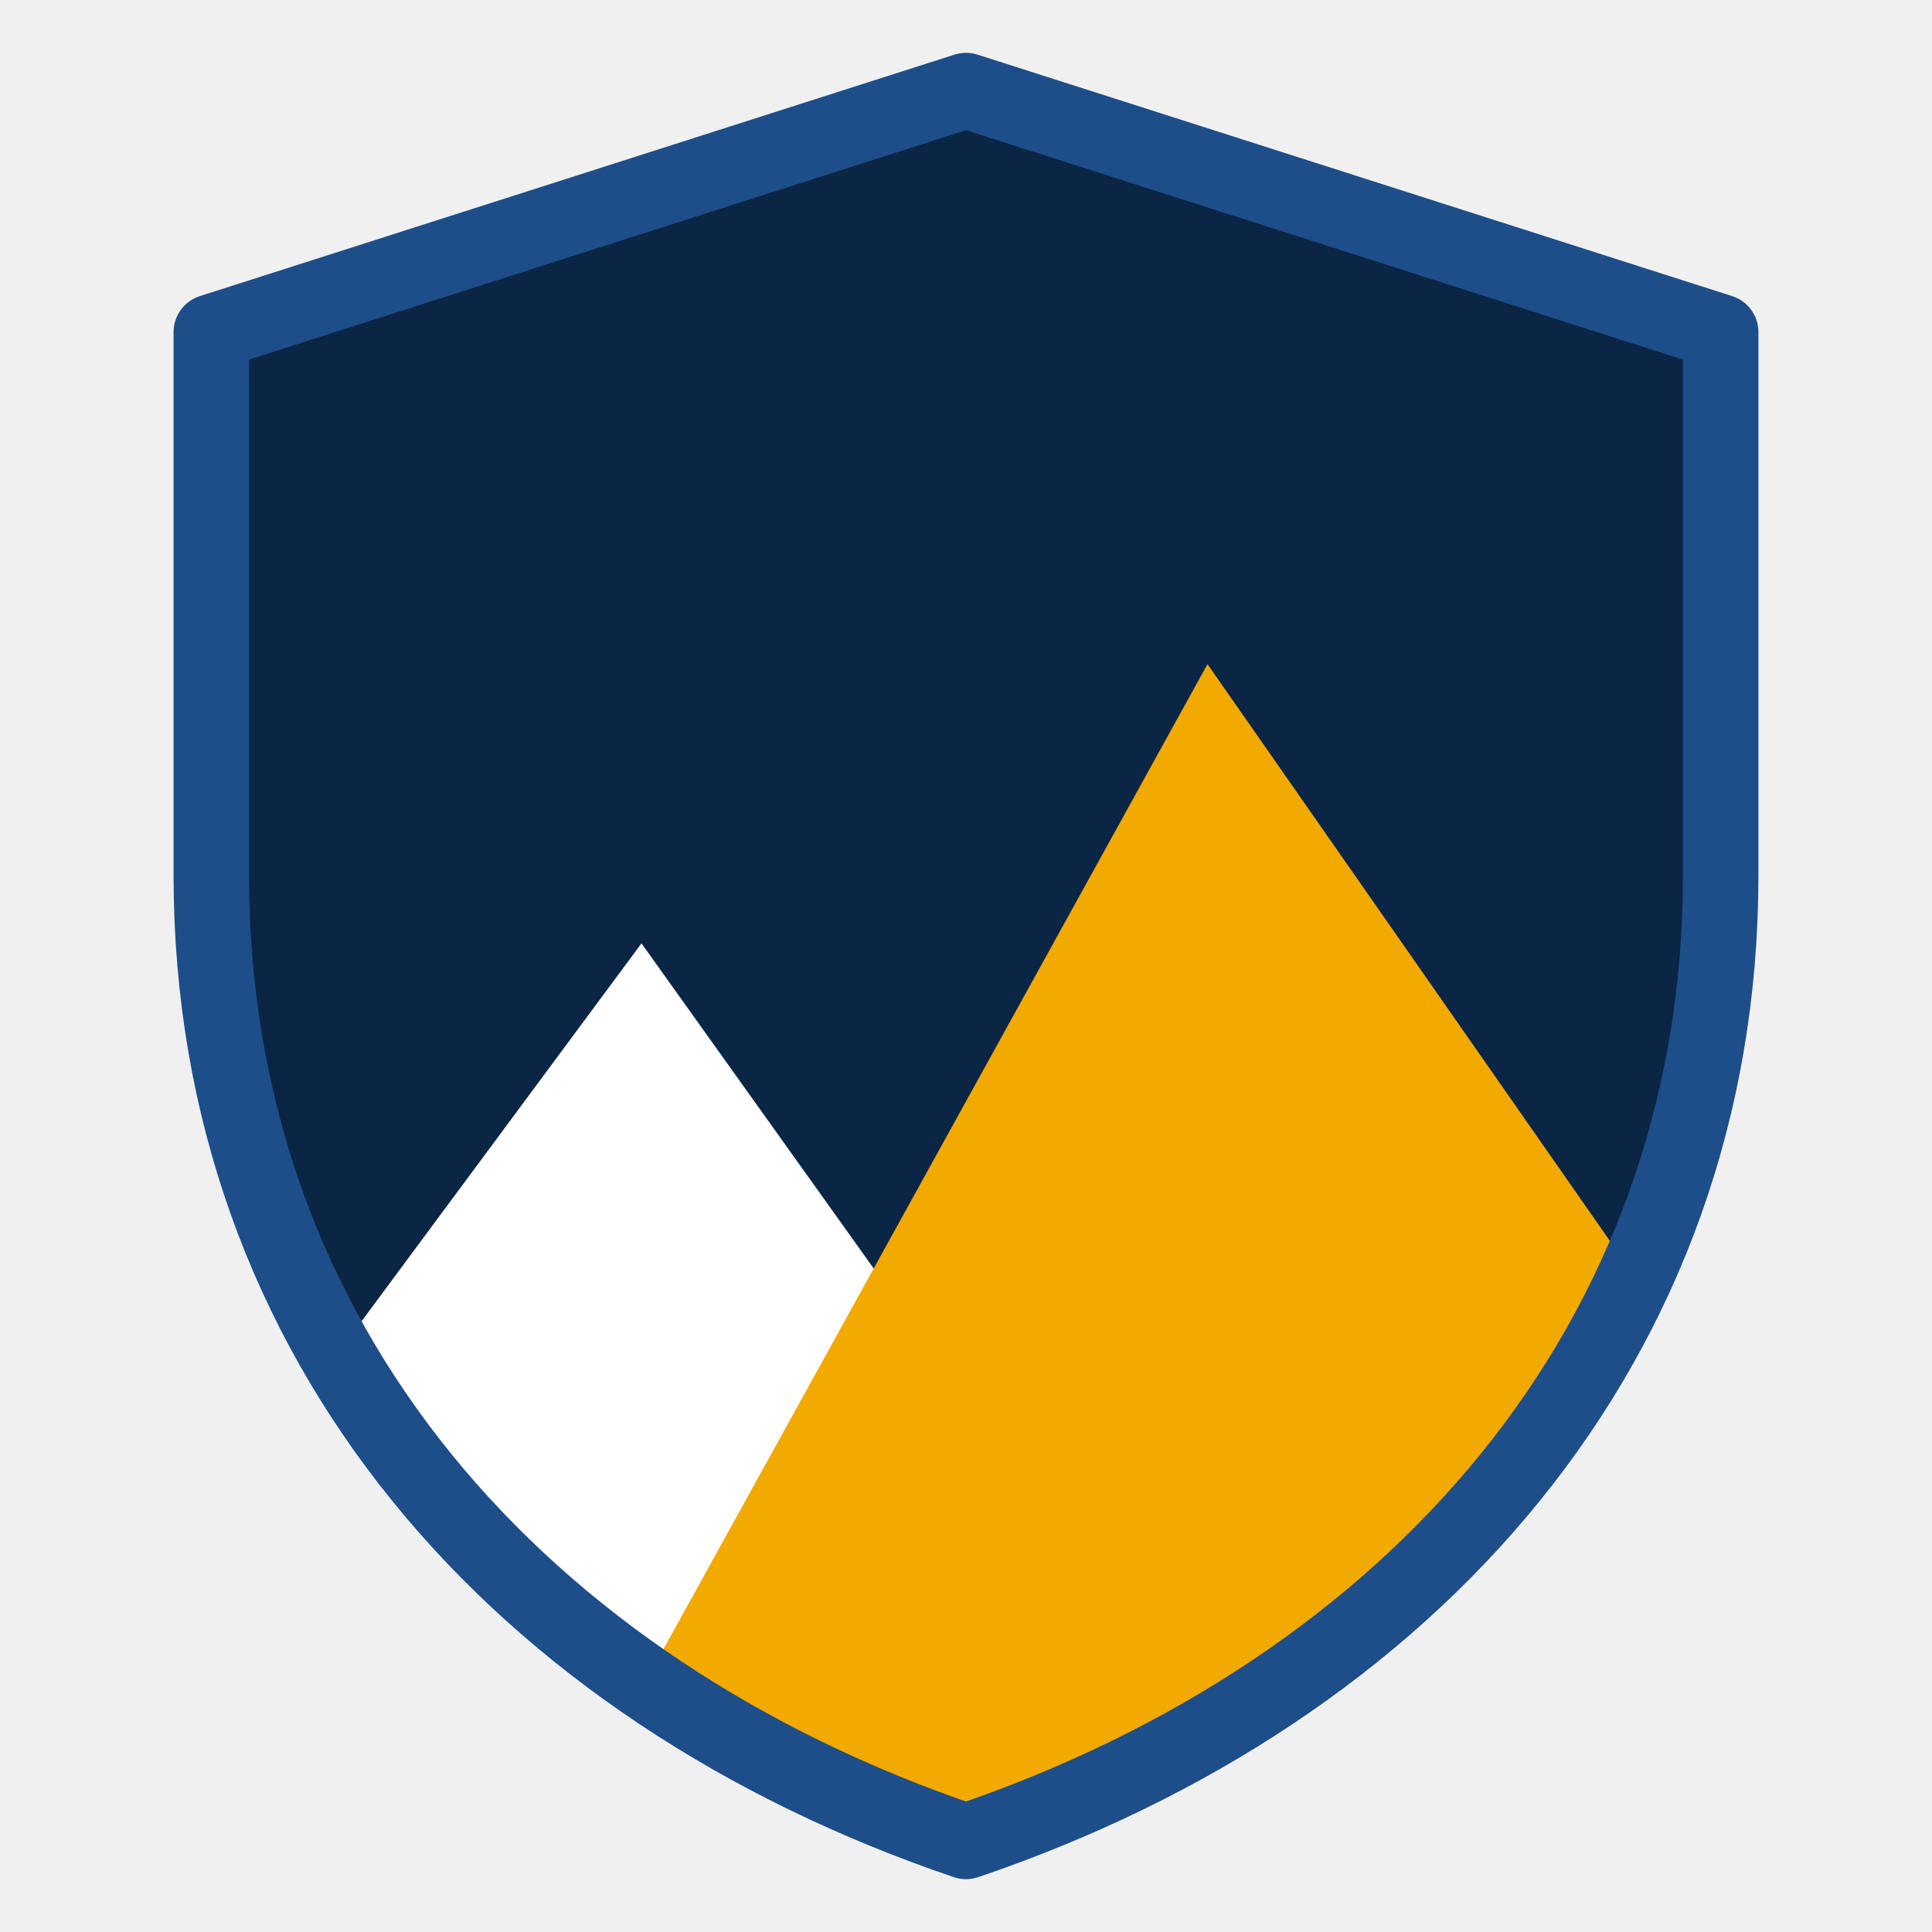
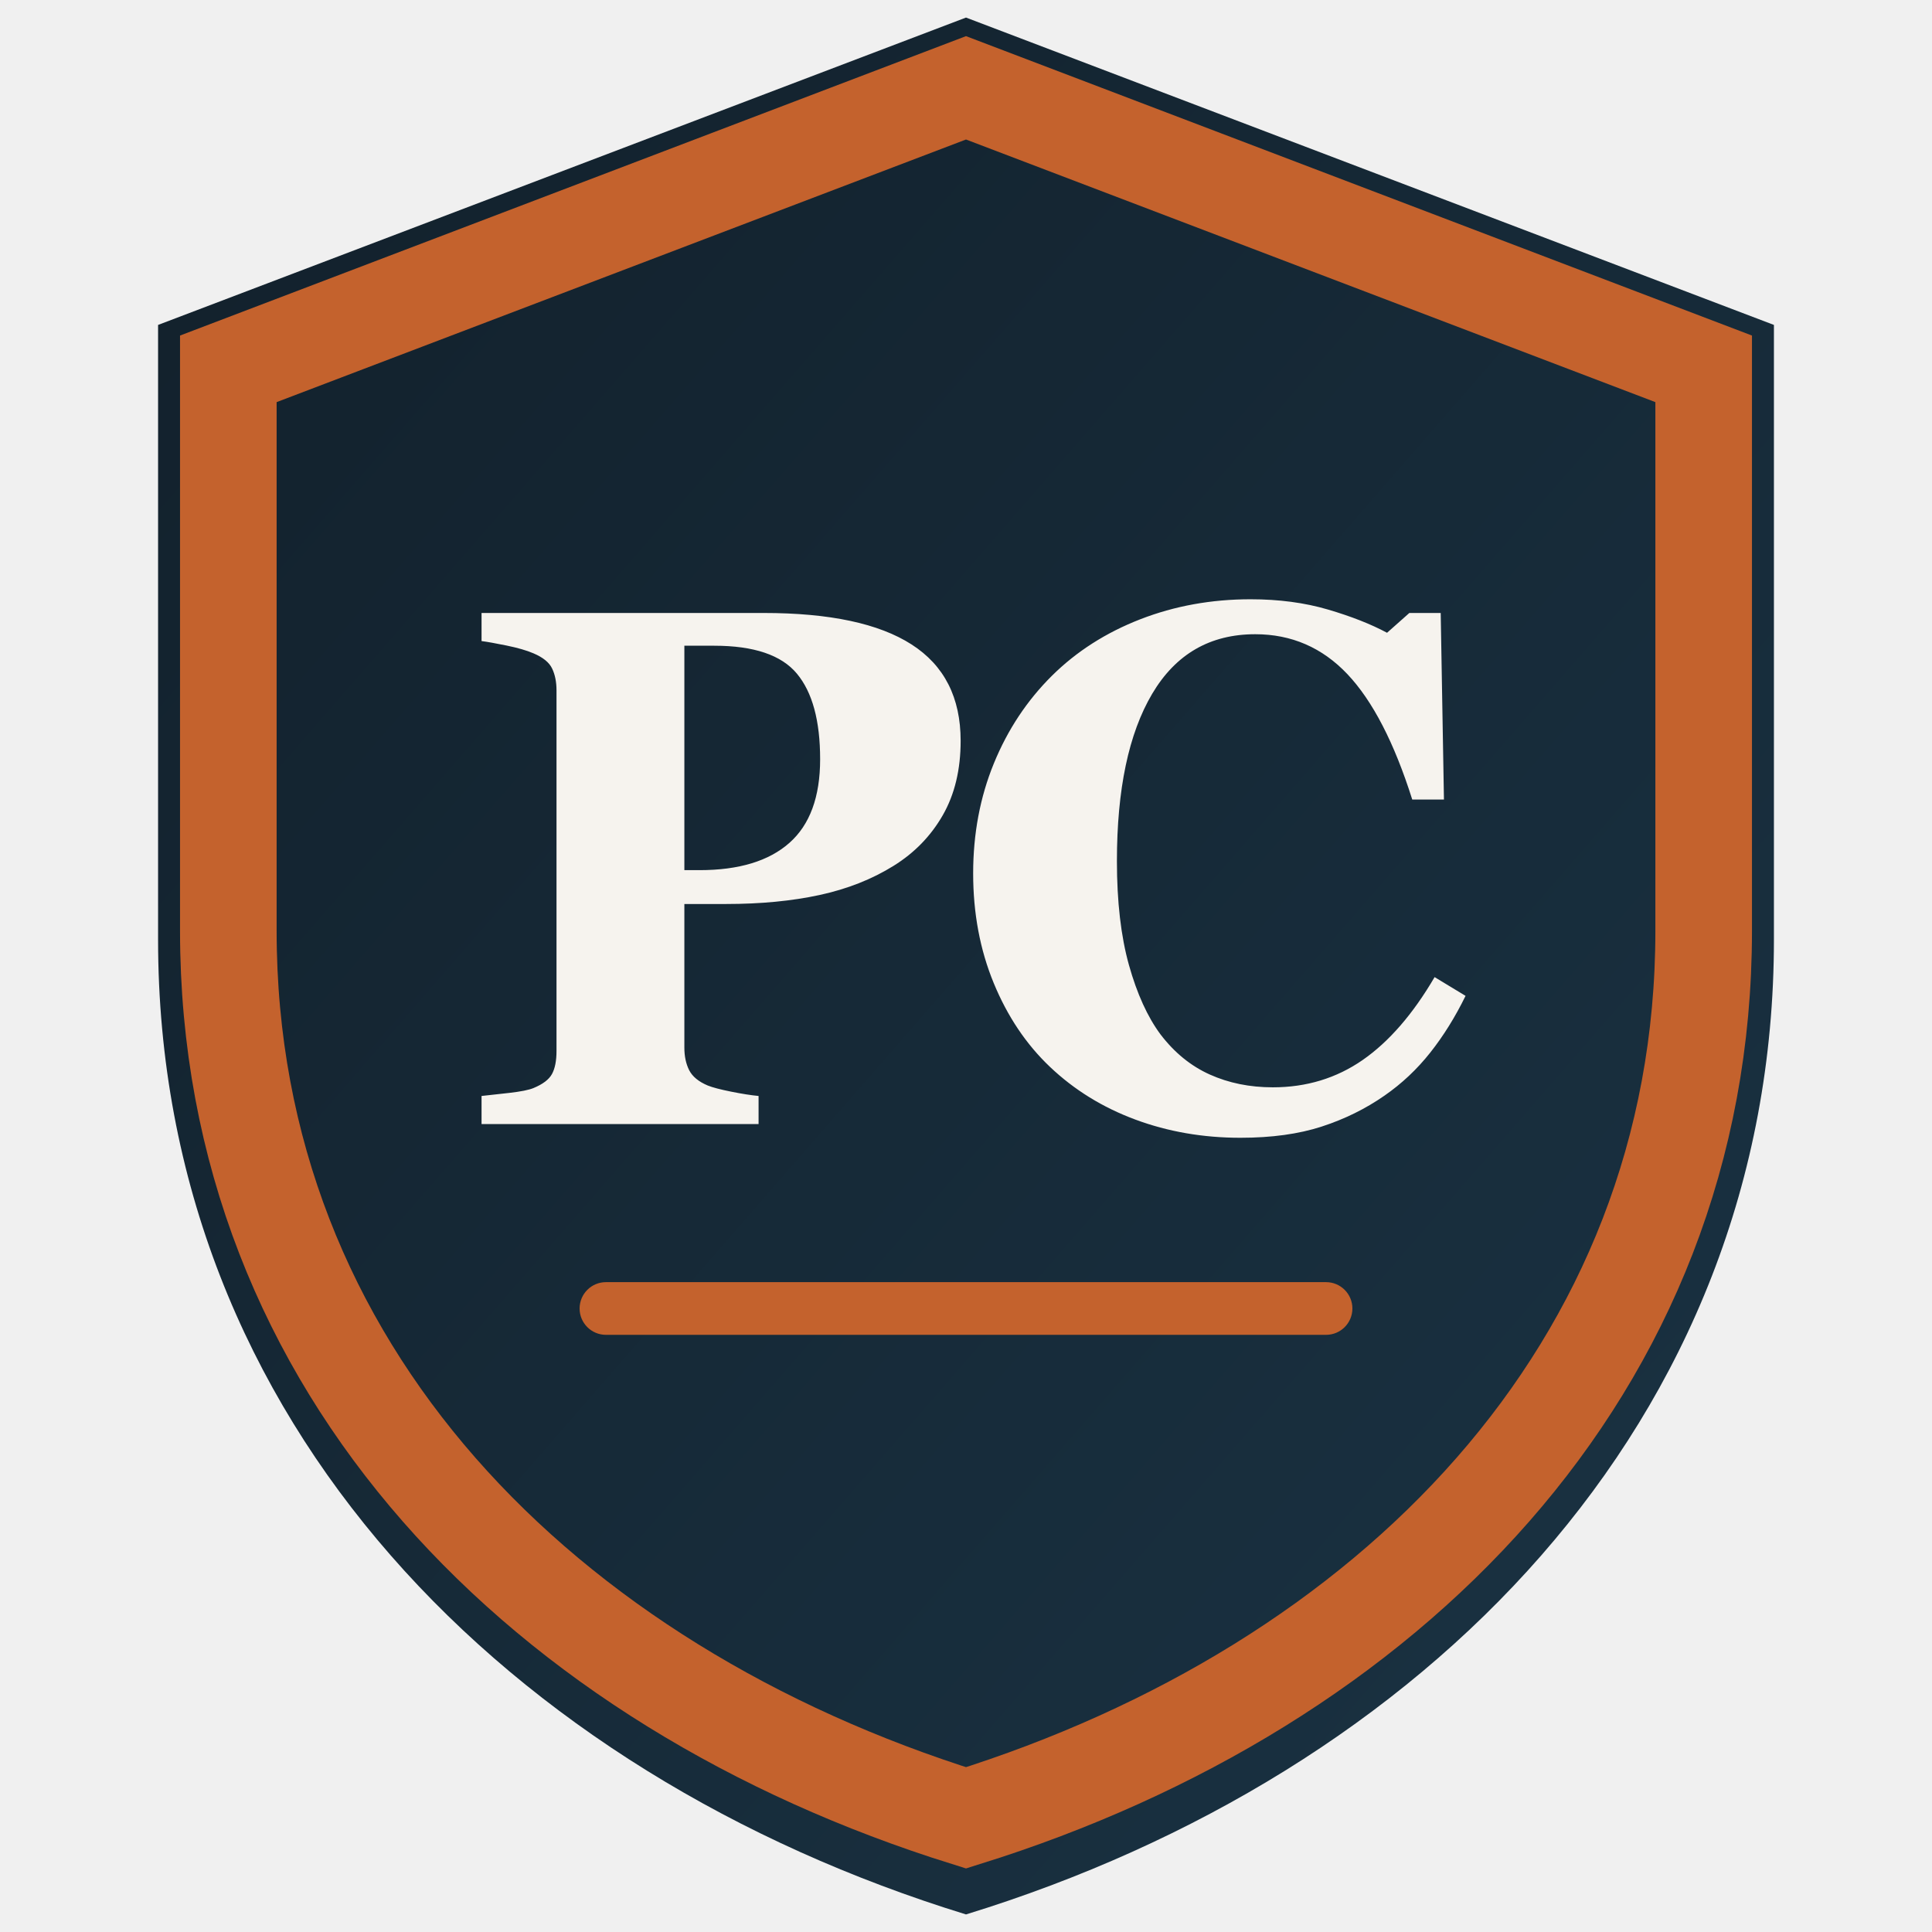
- <svg xmlns="http://www.w3.org/2000/svg" viewBox="0 0 512 512" fill="none">
+ <svg xmlns="http://www.w3.org/2000/svg" viewBox="36 36 440 440" fill="none" role="img" aria-label="PrimeCrest">
  <defs>
-     <clipPath id="fc">
-       <path d="M256 24 L456 88 V232 C456 356 374 448 256 488 C138 448 56 356 56 232 V88 Z" />
-     </clipPath>
+     <linearGradient id="fv-g" x1="0" y1="0" x2="1" y2="1">
+       <stop offset="0" stop-color="#12202B" />
+       <stop offset="1" stop-color="#1A3344" />
+     </linearGradient>
  </defs>
-   <path d="M256 24 L456 88 V232 C456 356 374 448 256 488 C138 448 56 356 56 232 V88 Z" fill="#0B2545" />
-   <g clip-path="url(#fc)">
-     <path d="M-30 520 L170 250 L320 460 Z" fill="#FFFFFF" />
-     <path d="M130 520 L320 176 L560 520 Z" fill="#F2A900" />
-   </g>
-   <path d="M256 24 L456 88 V232 C456 356 374 448 256 488 C138 448 56 356 56 232 V88 Z" stroke="#1D4E89" stroke-width="20" stroke-linejoin="round" />
+   <path d="M256 40 L440 110 V250 C440 360 360 440 256 472 C152 440 72 360 72 250 V110 Z" fill="url(#fv-g)" />
+   <path d="M256 56 L424 120 V248 C424 348 352 420 256 450 C160 420 88 348 88 248 V120 Z" stroke="#C4622D" stroke-width="22" />
+   <path d="M254.78 204.72Q254.78 214.56 250.71 221.66Q246.65 228.75 239.52 233.18Q232.13 237.78 222.66 239.83Q213.19 241.88 201.37 241.88H191.86V274.61Q191.86 277.56 192.96 279.74Q194.07 281.91 197.19 283.22Q198.83 283.88 202.52 284.62Q206.21 285.36 208.76 285.6V292H145.67V285.6Q148.05 285.36 151.99 284.9Q155.93 284.45 157.49 283.8Q160.69 282.48 161.71 280.6Q162.74 278.71 162.74 275.35V193.23Q162.74 190.36 161.75 188.27Q160.77 186.18 157.49 184.79Q155.19 183.8 151.38 183.02Q147.56 182.24 145.67 182V175.6H209.9Q232.46 175.6 243.62 182.78Q254.78 189.95 254.78 204.72ZM222.78 208.9Q222.78 195.78 217.49 189.42Q212.2 183.06 198.67 183.06H191.86V234.17H195.3Q208.76 234.17 215.77 227.97Q222.78 221.78 222.78 208.9ZM318.5 295.12Q305.71 295.12 294.55 290.97Q283.39 286.83 275.11 278.96Q266.99 271.25 262.31 259.88Q257.63 248.52 257.63 234.91Q257.63 221.37 262.35 209.85Q267.07 198.32 275.6 189.87Q283.97 181.59 295.7 177.03Q307.43 172.48 320.8 172.48Q330.48 172.48 338.44 174.82Q346.39 177.16 351.89 180.11L356.97 175.6H364.11L364.85 218.09H357.63Q351.48 198.65 342.87 189.54Q334.25 180.44 321.87 180.44Q306.44 180.44 298.4 194.01Q290.37 207.59 290.37 232.12Q290.37 245.98 293.11 255.78Q295.86 265.59 300.29 271.57Q305.05 277.81 311.53 280.72Q318.01 283.63 325.88 283.63Q337.37 283.63 346.35 277.4Q355.33 271.16 362.72 258.53L369.77 262.8Q366.24 270.02 361.73 275.72Q357.22 281.42 351.31 285.52Q344.83 290.03 337 292.57Q329.17 295.12 318.5 295.12Z" fill="#F6F3EE" />
+   <rect x="168" y="328" width="176" height="12" rx="6" fill="#C4622D" />
</svg>
